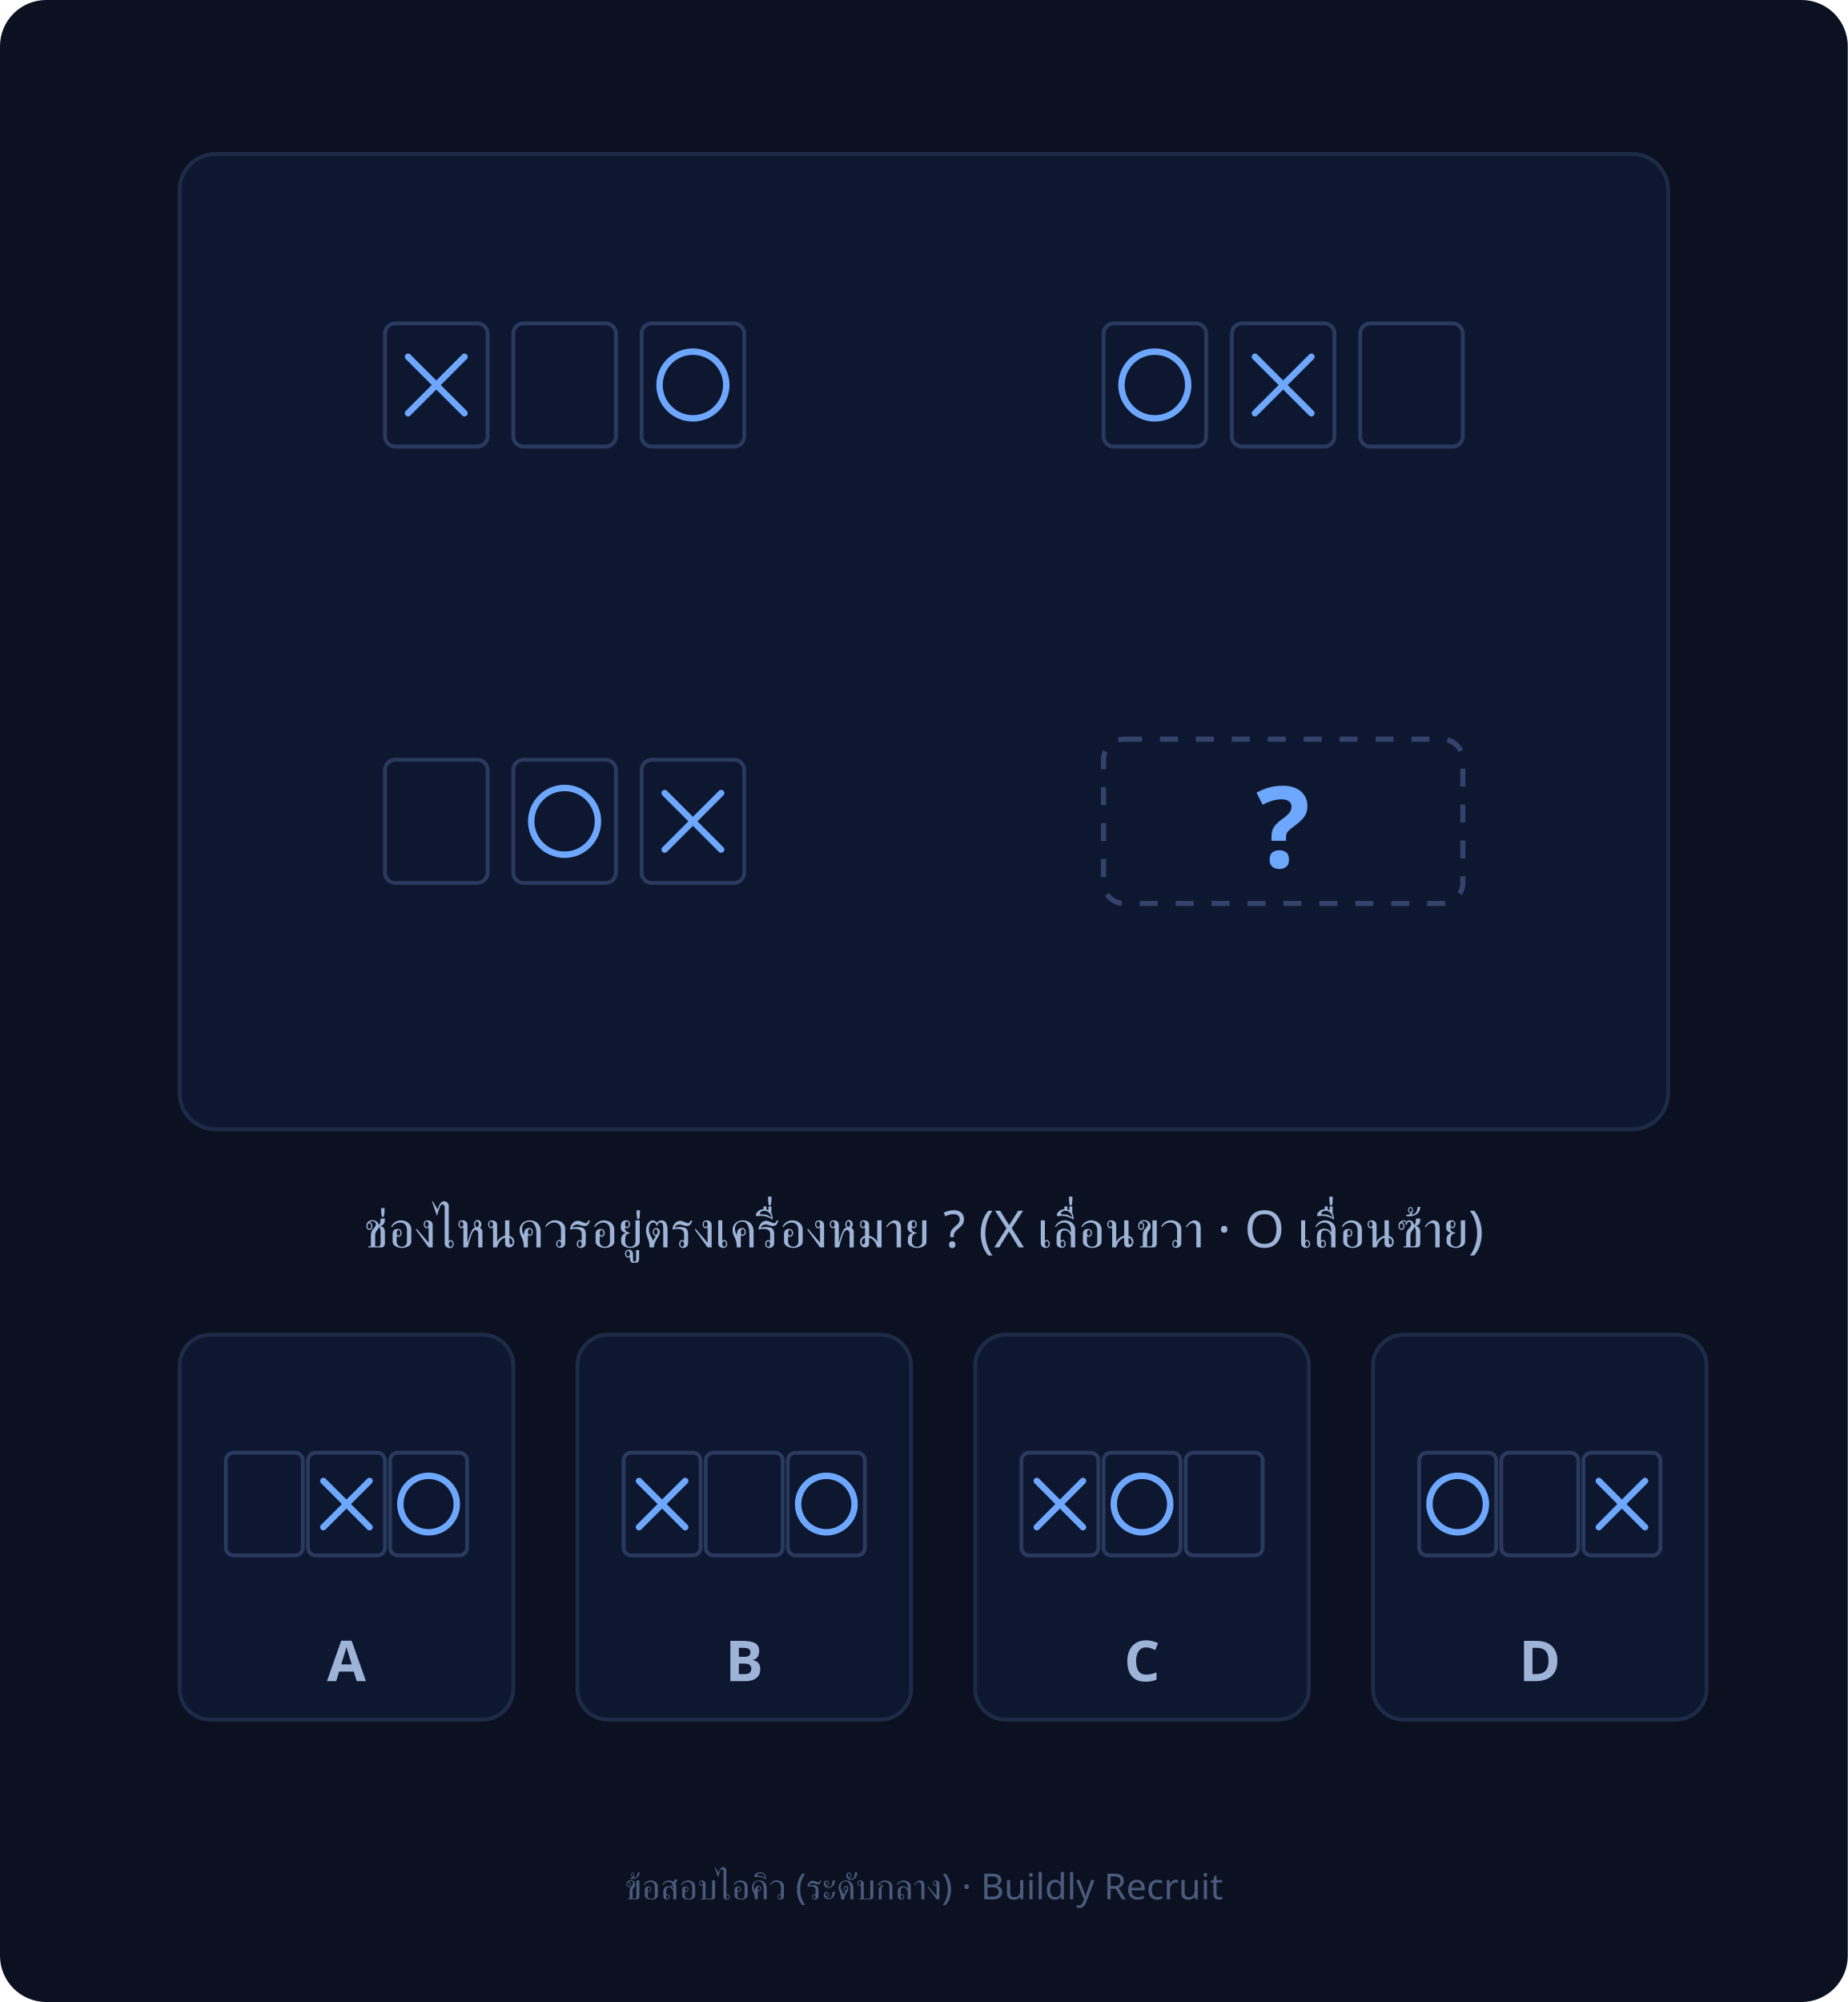
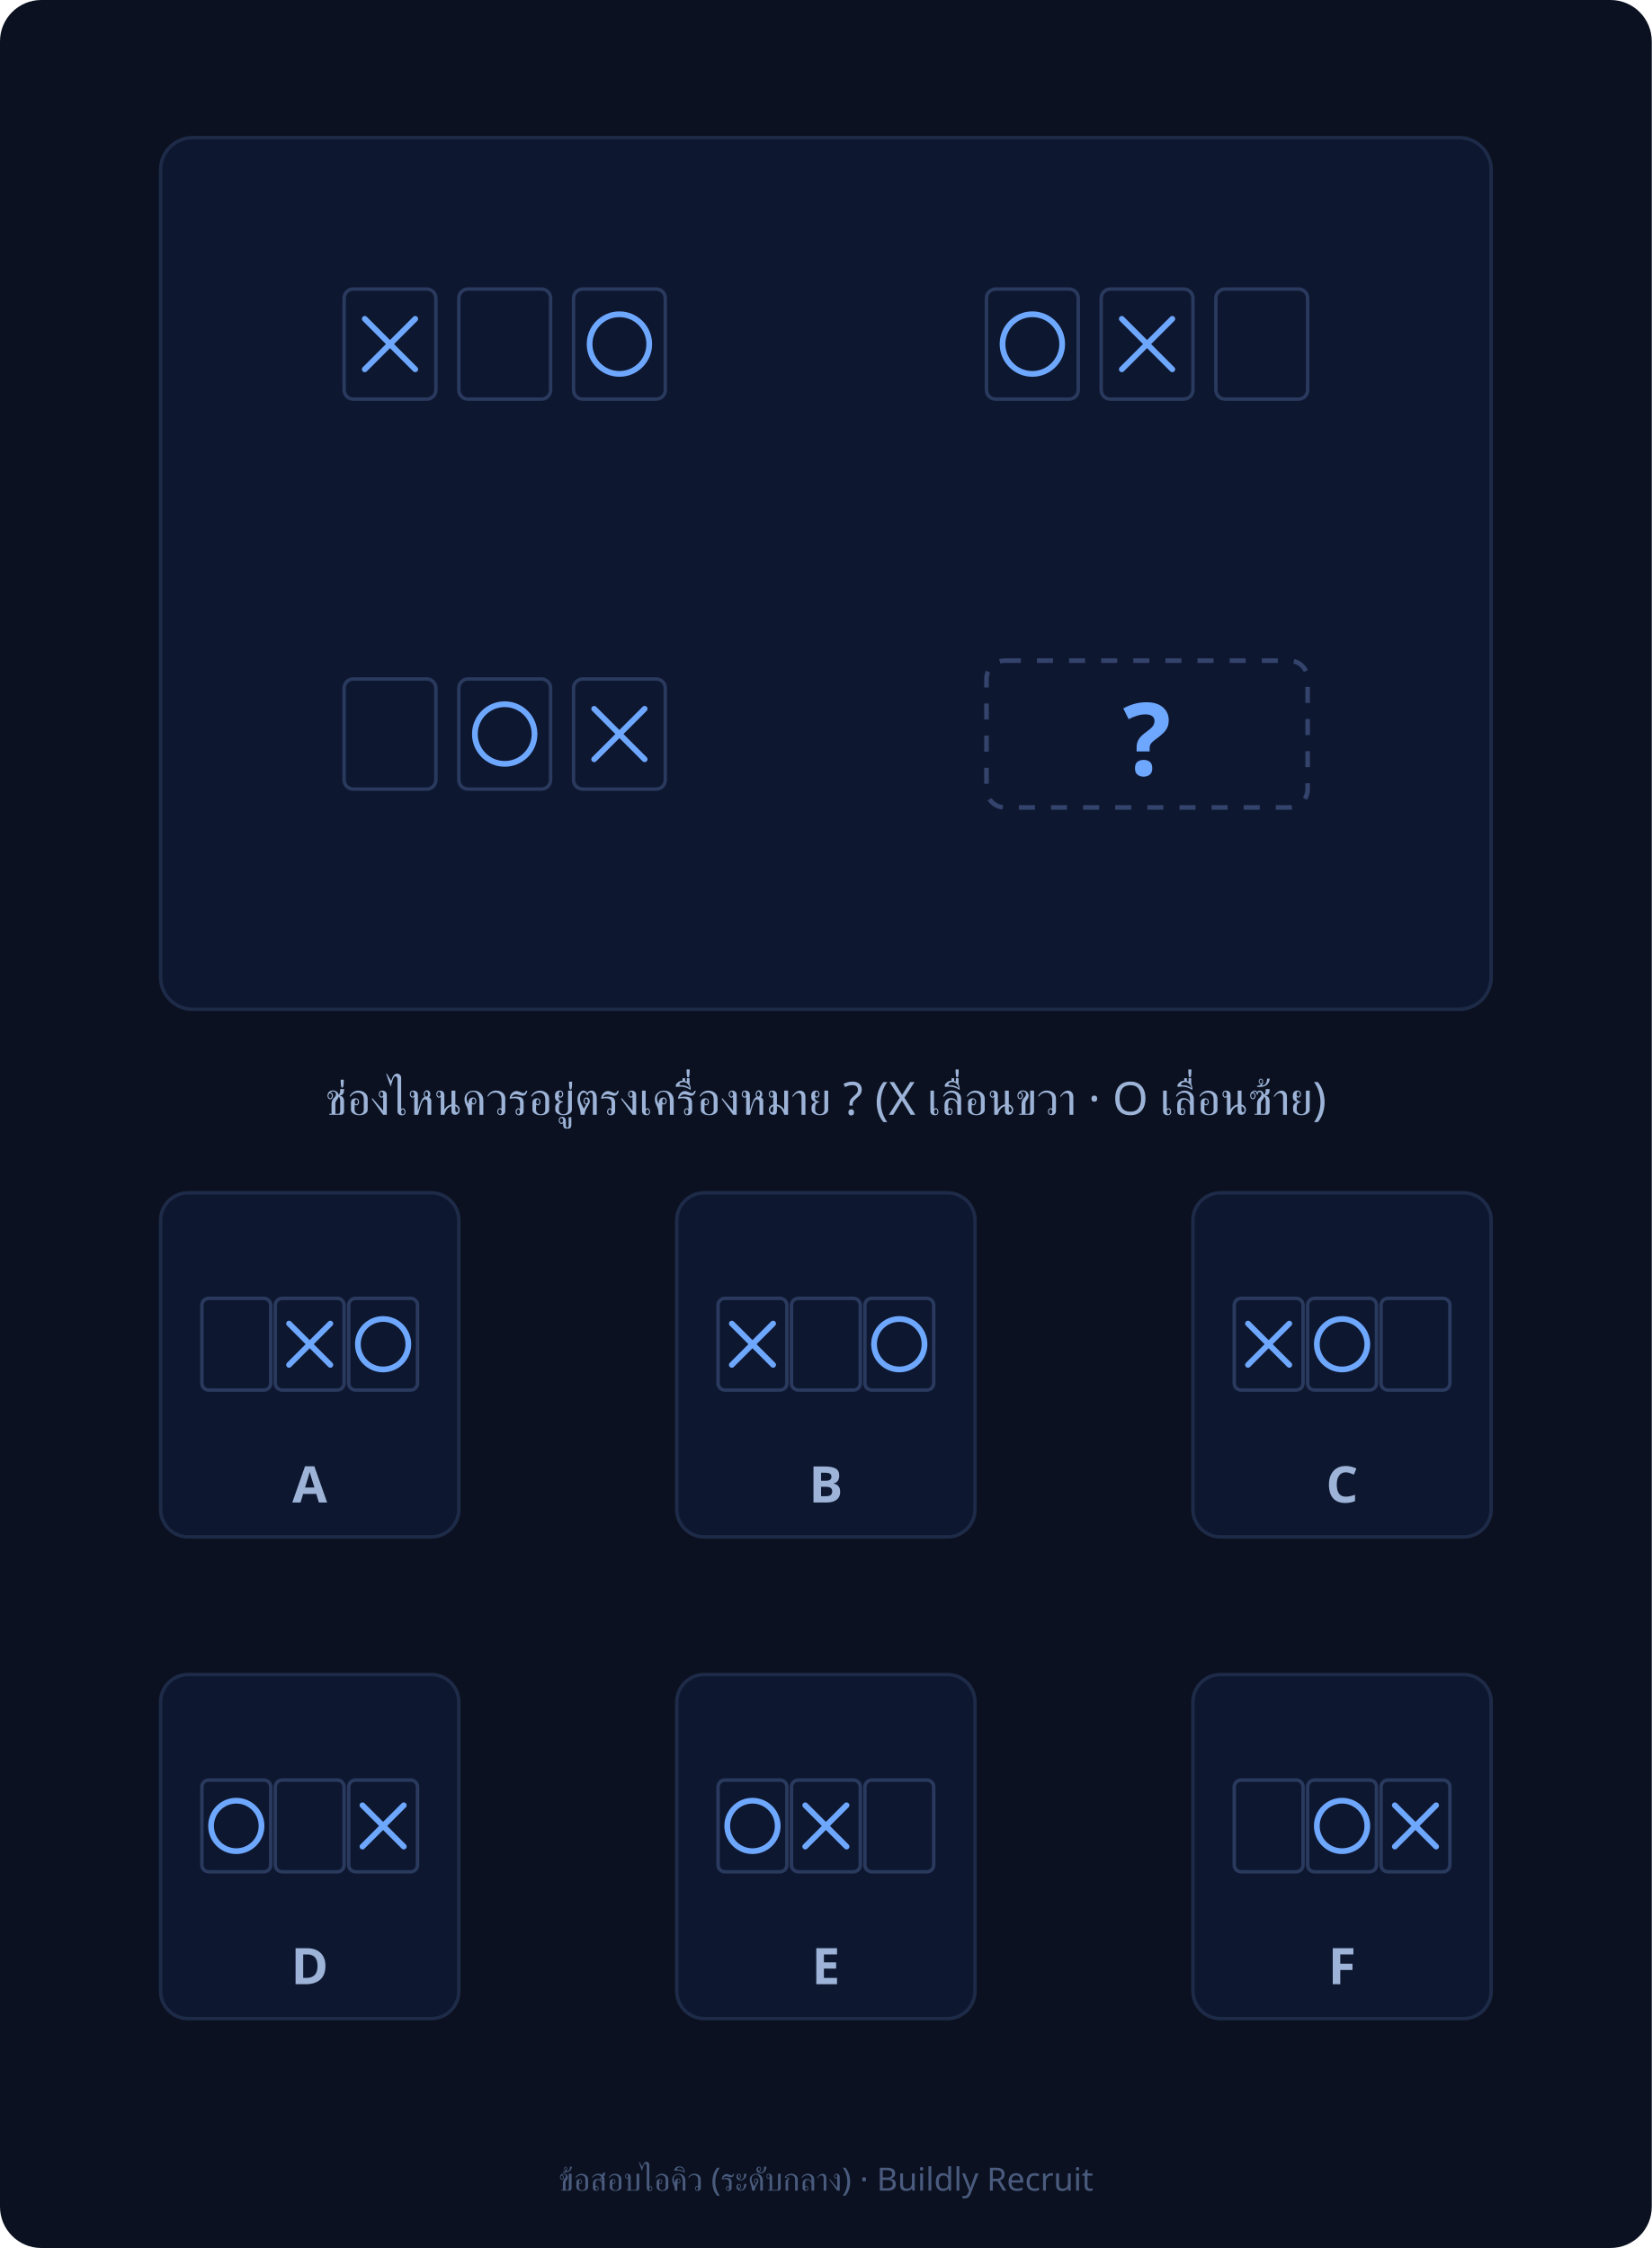
- <svg xmlns="http://www.w3.org/2000/svg" viewBox="0 0 720 780" font-family="system-ui, sans-serif">
-   <rect x="0" y="0" width="720" height="780" rx="18" fill="#0b1120" />
+ <svg xmlns="http://www.w3.org/2000/svg" viewBox="0 0 720 980" font-family="system-ui, sans-serif">
+   <rect x="0" y="0" width="720" height="980" rx="18" fill="#0b1120" />
  <rect x="70" y="60" width="580" height="380" rx="14" fill="#0e1730" stroke="#1e2b48" stroke-width="1.5" />
  <g stroke="#2a3a5e" stroke-width="1.5">
    <rect x="150" y="126" width="40" height="48" rx="4" fill="none" />
    <rect x="200" y="126" width="40" height="48" rx="4" fill="none" />
    <rect x="250" y="126" width="40" height="48" rx="4" fill="none" />
  </g>
  <g stroke="#6ea8fe" stroke-width="2.5" stroke-linecap="round">
    <line x1="159" y1="139" x2="181" y2="161" />
    <line x1="181" y1="139" x2="159" y2="161" />
  </g>
  <circle cx="270" cy="150" r="13" fill="none" stroke="#6ea8fe" stroke-width="2.5" />
  <g stroke="#2a3a5e" stroke-width="1.5">
    <rect x="430" y="126" width="40" height="48" rx="4" fill="none" />
    <rect x="480" y="126" width="40" height="48" rx="4" fill="none" />
    <rect x="530" y="126" width="40" height="48" rx="4" fill="none" />
  </g>
  <g stroke="#6ea8fe" stroke-width="2.5" stroke-linecap="round">
    <line x1="489" y1="139" x2="511" y2="161" />
    <line x1="511" y1="139" x2="489" y2="161" />
  </g>
  <circle cx="450" cy="150" r="13" fill="none" stroke="#6ea8fe" stroke-width="2.5" />
  <g stroke="#2a3a5e" stroke-width="1.5">
    <rect x="150" y="296" width="40" height="48" rx="4" fill="none" />
    <rect x="200" y="296" width="40" height="48" rx="4" fill="none" />
    <rect x="250" y="296" width="40" height="48" rx="4" fill="none" />
  </g>
  <g stroke="#6ea8fe" stroke-width="2.5" stroke-linecap="round">
    <line x1="259" y1="309" x2="281" y2="331" />
    <line x1="281" y1="309" x2="259" y2="331" />
  </g>
  <circle cx="220" cy="320" r="13" fill="none" stroke="#6ea8fe" stroke-width="2.5" />
  <rect x="430" y="288" width="140" height="64" rx="8" fill="none" stroke="#33436b" stroke-width="2" stroke-dasharray="7 7" />
  <text x="500" y="338" text-anchor="middle" font-size="44" font-weight="700" fill="#6ea8fe">?</text>
  <text x="360" y="486" text-anchor="middle" font-size="20" fill="#9db4d8">ช่องไหนควรอยู่ตรงเครื่องหมาย ?  (X เลื่อนขวา · O เลื่อนซ้าย)</text>
  <g>
-     <rect x="70" y="520" width="130" height="150" rx="12" fill="#0e1730" stroke="#1e2b48" stroke-width="1.5" />
+     <g transform="translate(0,0)">
+       <rect x="70" y="520" width="130" height="150" rx="12" fill="#0e1730" stroke="#1e2b48" stroke-width="1.5" />
+       <g stroke="#2a3a5e" stroke-width="1.5">
+         <rect x="88" y="566" width="30" height="40" rx="3" fill="none" />
+         <rect x="120" y="566" width="30" height="40" rx="3" fill="none" />
+         <rect x="152" y="566" width="30" height="40" rx="3" fill="none" />
+       </g>
+       <g stroke="#6ea8fe" stroke-width="2.5" stroke-linecap="round">
+         <line x1="126" y1="577" x2="144" y2="595" />
+         <line x1="144" y1="577" x2="126" y2="595" />
+       </g>
+       <circle cx="167" cy="586" r="11" fill="none" stroke="#6ea8fe" stroke-width="2.5" />
+       <text x="135" y="655" text-anchor="middle" font-size="22" font-weight="700" fill="#9db4d8">A</text>
+     </g>
+     <g transform="translate(70,0)">
+       <rect x="225" y="520" width="130" height="150" rx="12" fill="#0e1730" stroke="#1e2b48" stroke-width="1.5" />
+       <g stroke="#2a3a5e" stroke-width="1.5">
+         <rect x="243" y="566" width="30" height="40" rx="3" fill="none" />
+         <rect x="275" y="566" width="30" height="40" rx="3" fill="none" />
+         <rect x="307" y="566" width="30" height="40" rx="3" fill="none" />
+       </g>
+       <g stroke="#6ea8fe" stroke-width="2.5" stroke-linecap="round">
+         <line x1="249" y1="577" x2="267" y2="595" />
+         <line x1="267" y1="577" x2="249" y2="595" />
+       </g>
+       <circle cx="322" cy="586" r="11" fill="none" stroke="#6ea8fe" stroke-width="2.5" />
+       <text x="290" y="655" text-anchor="middle" font-size="22" font-weight="700" fill="#9db4d8">B</text>
+     </g>
+     <g transform="translate(140,0)">
+       <rect x="380" y="520" width="130" height="150" rx="12" fill="#0e1730" stroke="#1e2b48" stroke-width="1.5" />
+       <g stroke="#2a3a5e" stroke-width="1.5">
+         <rect x="398" y="566" width="30" height="40" rx="3" fill="none" />
+         <rect x="430" y="566" width="30" height="40" rx="3" fill="none" />
+         <rect x="462" y="566" width="30" height="40" rx="3" fill="none" />
+       </g>
+       <g stroke="#6ea8fe" stroke-width="2.5" stroke-linecap="round">
+         <line x1="404" y1="577" x2="422" y2="595" />
+         <line x1="422" y1="577" x2="404" y2="595" />
+       </g>
+       <circle cx="445" cy="586" r="11" fill="none" stroke="#6ea8fe" stroke-width="2.5" />
+       <text x="445" y="655" text-anchor="middle" font-size="22" font-weight="700" fill="#9db4d8">C</text>
+     </g>
+     <g transform="translate(-465,210)">
+       <rect x="535" y="520" width="130" height="150" rx="12" fill="#0e1730" stroke="#1e2b48" stroke-width="1.5" />
+       <g stroke="#2a3a5e" stroke-width="1.5">
+         <rect x="553" y="566" width="30" height="40" rx="3" fill="none" />
+         <rect x="585" y="566" width="30" height="40" rx="3" fill="none" />
+         <rect x="617" y="566" width="30" height="40" rx="3" fill="none" />
+       </g>
+       <g stroke="#6ea8fe" stroke-width="2.5" stroke-linecap="round">
+         <line x1="623" y1="577" x2="641" y2="595" />
+         <line x1="641" y1="577" x2="623" y2="595" />
+       </g>
+       <circle cx="568" cy="586" r="11" fill="none" stroke="#6ea8fe" stroke-width="2.5" />
+       <text x="600" y="655" text-anchor="middle" font-size="22" font-weight="700" fill="#9db4d8">D</text>
+     </g>
+     <rect x="295" y="730" width="130" height="150" rx="12" fill="#0e1730" stroke="#1e2b48" stroke-width="1.5" />
    <g stroke="#2a3a5e" stroke-width="1.5">
-       <rect x="88" y="566" width="30" height="40" rx="3" fill="none" />
-       <rect x="120" y="566" width="30" height="40" rx="3" fill="none" />
-       <rect x="152" y="566" width="30" height="40" rx="3" fill="none" />
+       <rect x="313" y="776" width="30" height="40" rx="3" fill="none" />
+       <rect x="345" y="776" width="30" height="40" rx="3" fill="none" />
+       <rect x="377" y="776" width="30" height="40" rx="3" fill="none" />
    </g>
    <g stroke="#6ea8fe" stroke-width="2.5" stroke-linecap="round">
-       <line x1="126" y1="577" x2="144" y2="595" />
-       <line x1="144" y1="577" x2="126" y2="595" />
+       <line x1="351" y1="787" x2="369" y2="805" />
+       <line x1="369" y1="787" x2="351" y2="805" />
    </g>
-     <circle cx="167" cy="586" r="11" fill="none" stroke="#6ea8fe" stroke-width="2.5" />
-     <text x="135" y="655" text-anchor="middle" font-size="22" font-weight="700" fill="#9db4d8">A</text>
-     <rect x="225" y="520" width="130" height="150" rx="12" fill="#0e1730" stroke="#1e2b48" stroke-width="1.5" />
+     <circle cx="328" cy="796" r="11" fill="none" stroke="#6ea8fe" stroke-width="2.5" />
+     <text x="360" y="865" text-anchor="middle" font-size="22" font-weight="700" fill="#9db4d8">E</text>
+     <rect x="520" y="730" width="130" height="150" rx="12" fill="#0e1730" stroke="#1e2b48" stroke-width="1.5" />
    <g stroke="#2a3a5e" stroke-width="1.5">
-       <rect x="243" y="566" width="30" height="40" rx="3" fill="none" />
-       <rect x="275" y="566" width="30" height="40" rx="3" fill="none" />
-       <rect x="307" y="566" width="30" height="40" rx="3" fill="none" />
+       <rect x="538" y="776" width="30" height="40" rx="3" fill="none" />
+       <rect x="570" y="776" width="30" height="40" rx="3" fill="none" />
+       <rect x="602" y="776" width="30" height="40" rx="3" fill="none" />
    </g>
    <g stroke="#6ea8fe" stroke-width="2.5" stroke-linecap="round">
-       <line x1="249" y1="577" x2="267" y2="595" />
-       <line x1="267" y1="577" x2="249" y2="595" />
+       <line x1="608" y1="787" x2="626" y2="805" />
+       <line x1="626" y1="787" x2="608" y2="805" />
    </g>
-     <circle cx="322" cy="586" r="11" fill="none" stroke="#6ea8fe" stroke-width="2.5" />
-     <text x="290" y="655" text-anchor="middle" font-size="22" font-weight="700" fill="#9db4d8">B</text>
-     <rect x="380" y="520" width="130" height="150" rx="12" fill="#0e1730" stroke="#1e2b48" stroke-width="1.5" />
-     <g stroke="#2a3a5e" stroke-width="1.5">
-       <rect x="398" y="566" width="30" height="40" rx="3" fill="none" />
-       <rect x="430" y="566" width="30" height="40" rx="3" fill="none" />
-       <rect x="462" y="566" width="30" height="40" rx="3" fill="none" />
-     </g>
-     <g stroke="#6ea8fe" stroke-width="2.5" stroke-linecap="round">
-       <line x1="404" y1="577" x2="422" y2="595" />
-       <line x1="422" y1="577" x2="404" y2="595" />
-     </g>
-     <circle cx="445" cy="586" r="11" fill="none" stroke="#6ea8fe" stroke-width="2.5" />
-     <text x="445" y="655" text-anchor="middle" font-size="22" font-weight="700" fill="#9db4d8">C</text>
-     <rect x="535" y="520" width="130" height="150" rx="12" fill="#0e1730" stroke="#1e2b48" stroke-width="1.5" />
-     <g stroke="#2a3a5e" stroke-width="1.5">
-       <rect x="553" y="566" width="30" height="40" rx="3" fill="none" />
-       <rect x="585" y="566" width="30" height="40" rx="3" fill="none" />
-       <rect x="617" y="566" width="30" height="40" rx="3" fill="none" />
-     </g>
-     <g stroke="#6ea8fe" stroke-width="2.5" stroke-linecap="round">
-       <line x1="623" y1="577" x2="641" y2="595" />
-       <line x1="641" y1="577" x2="623" y2="595" />
-     </g>
-     <circle cx="568" cy="586" r="11" fill="none" stroke="#6ea8fe" stroke-width="2.5" />
-     <text x="600" y="655" text-anchor="middle" font-size="22" font-weight="700" fill="#9db4d8">D</text>
+     <circle cx="585" cy="796" r="11" fill="none" stroke="#6ea8fe" stroke-width="2.5" />
+     <text x="585" y="865" text-anchor="middle" font-size="22" font-weight="700" fill="#9db4d8">F</text>
  </g>
-   <text x="360" y="740" text-anchor="middle" font-size="14" fill="#4a5b7e">ข้อสอบไอคิว (ระดับกลาง) · Buildly Recruit</text>
+   <text x="360" y="955" text-anchor="middle" font-size="14" fill="#4a5b7e">ข้อสอบไอคิว (ระดับกลาง) · Buildly Recruit</text>
</svg>
